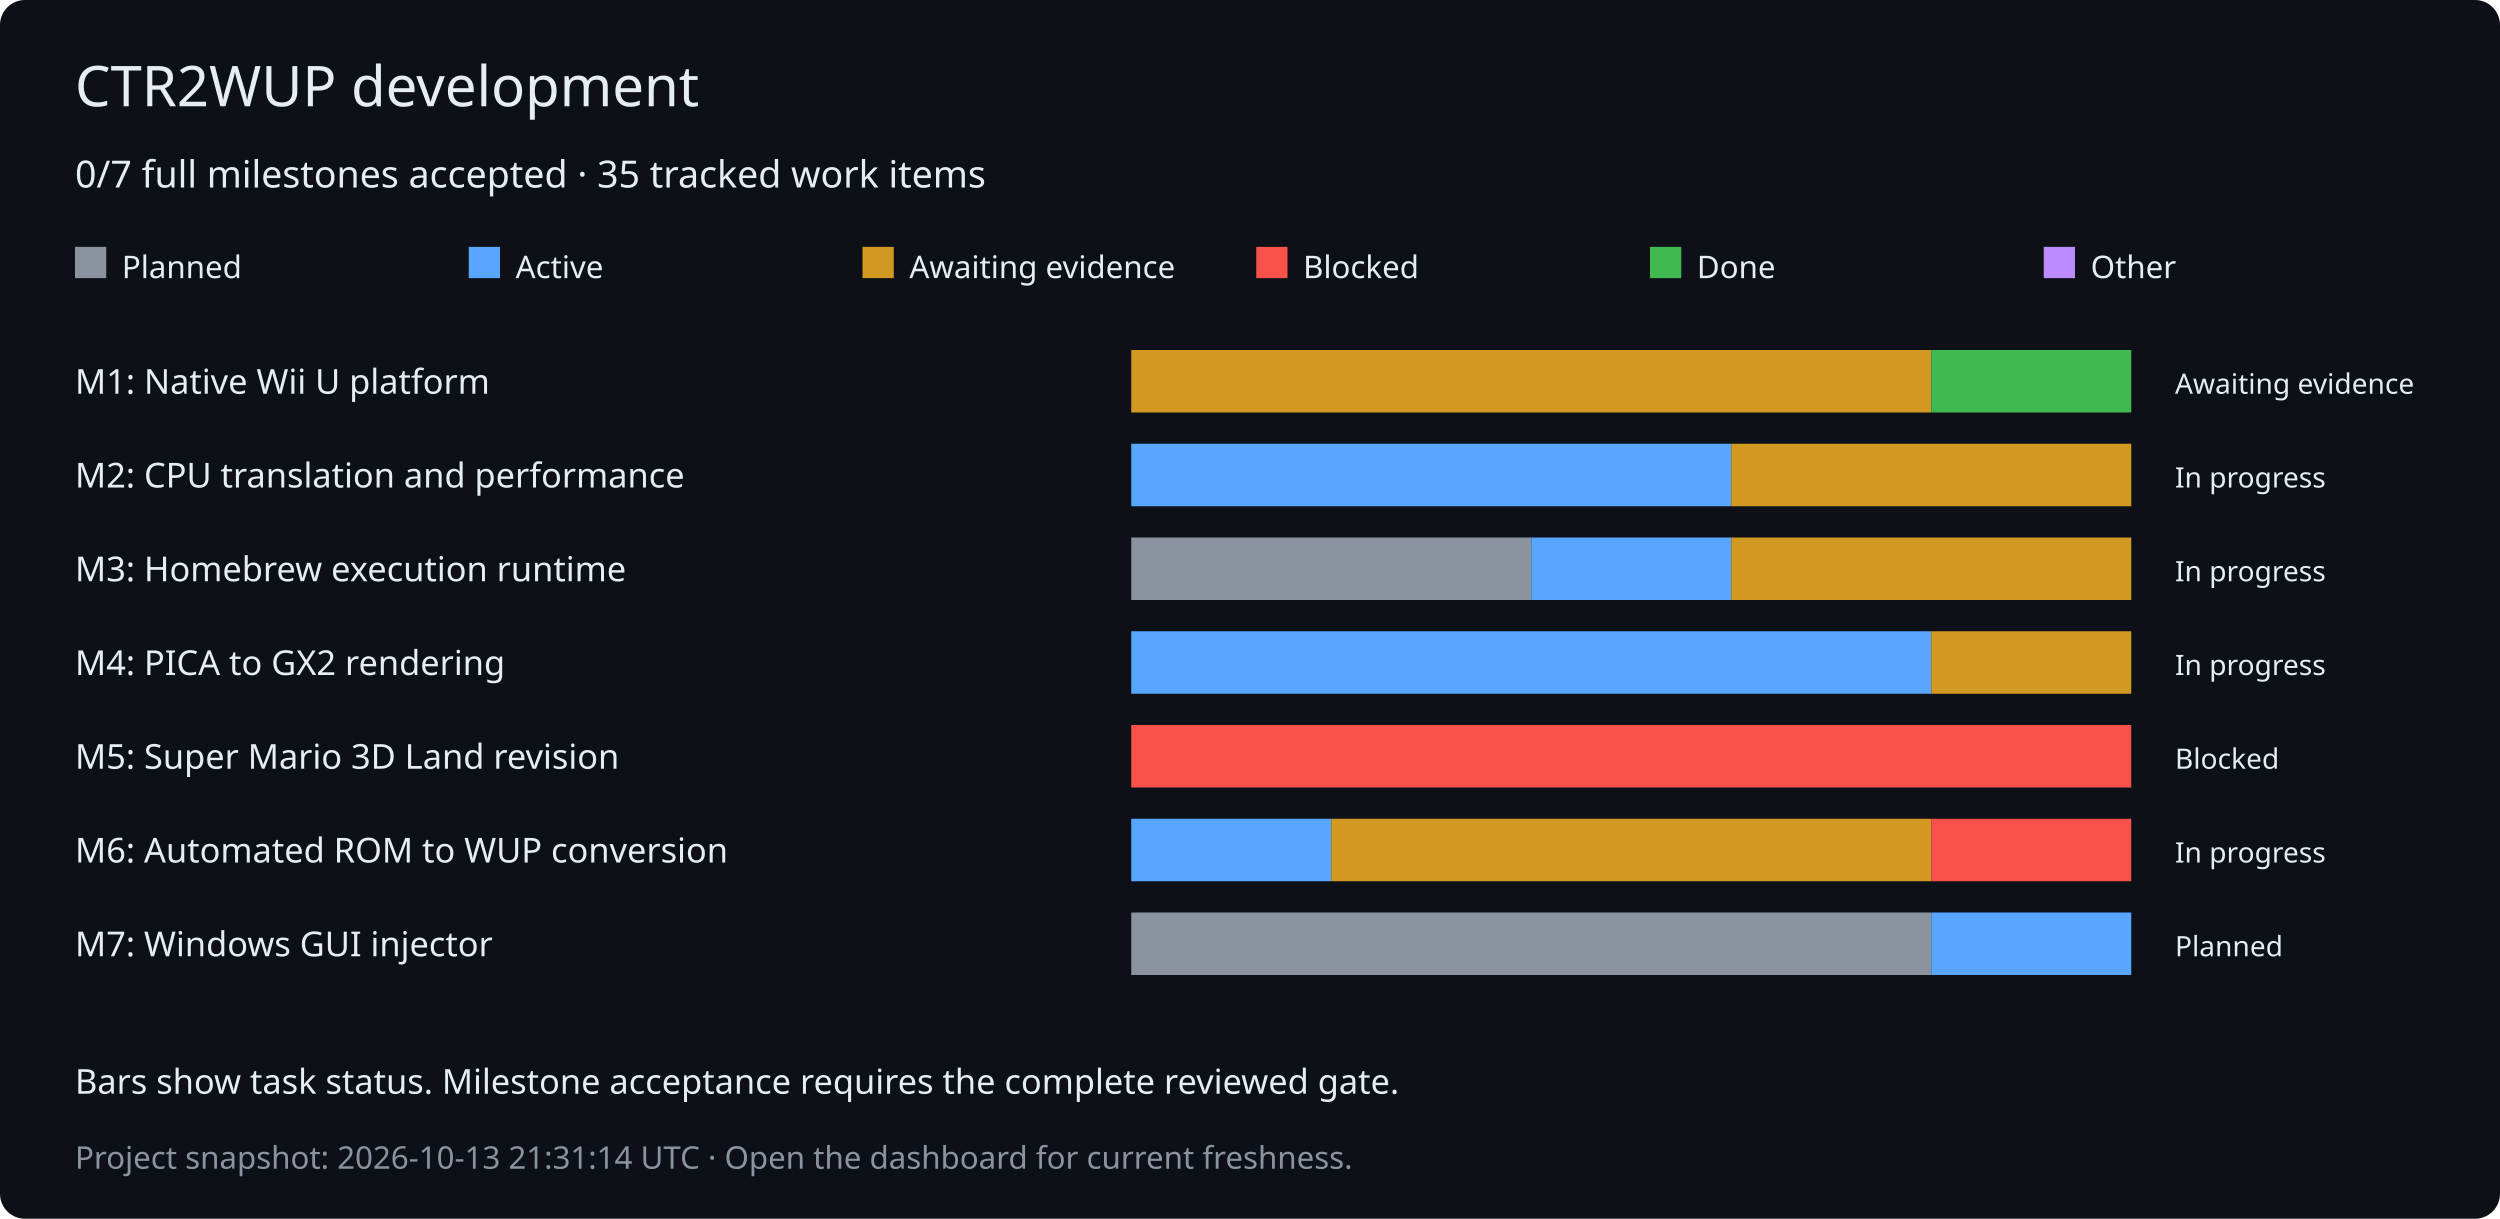
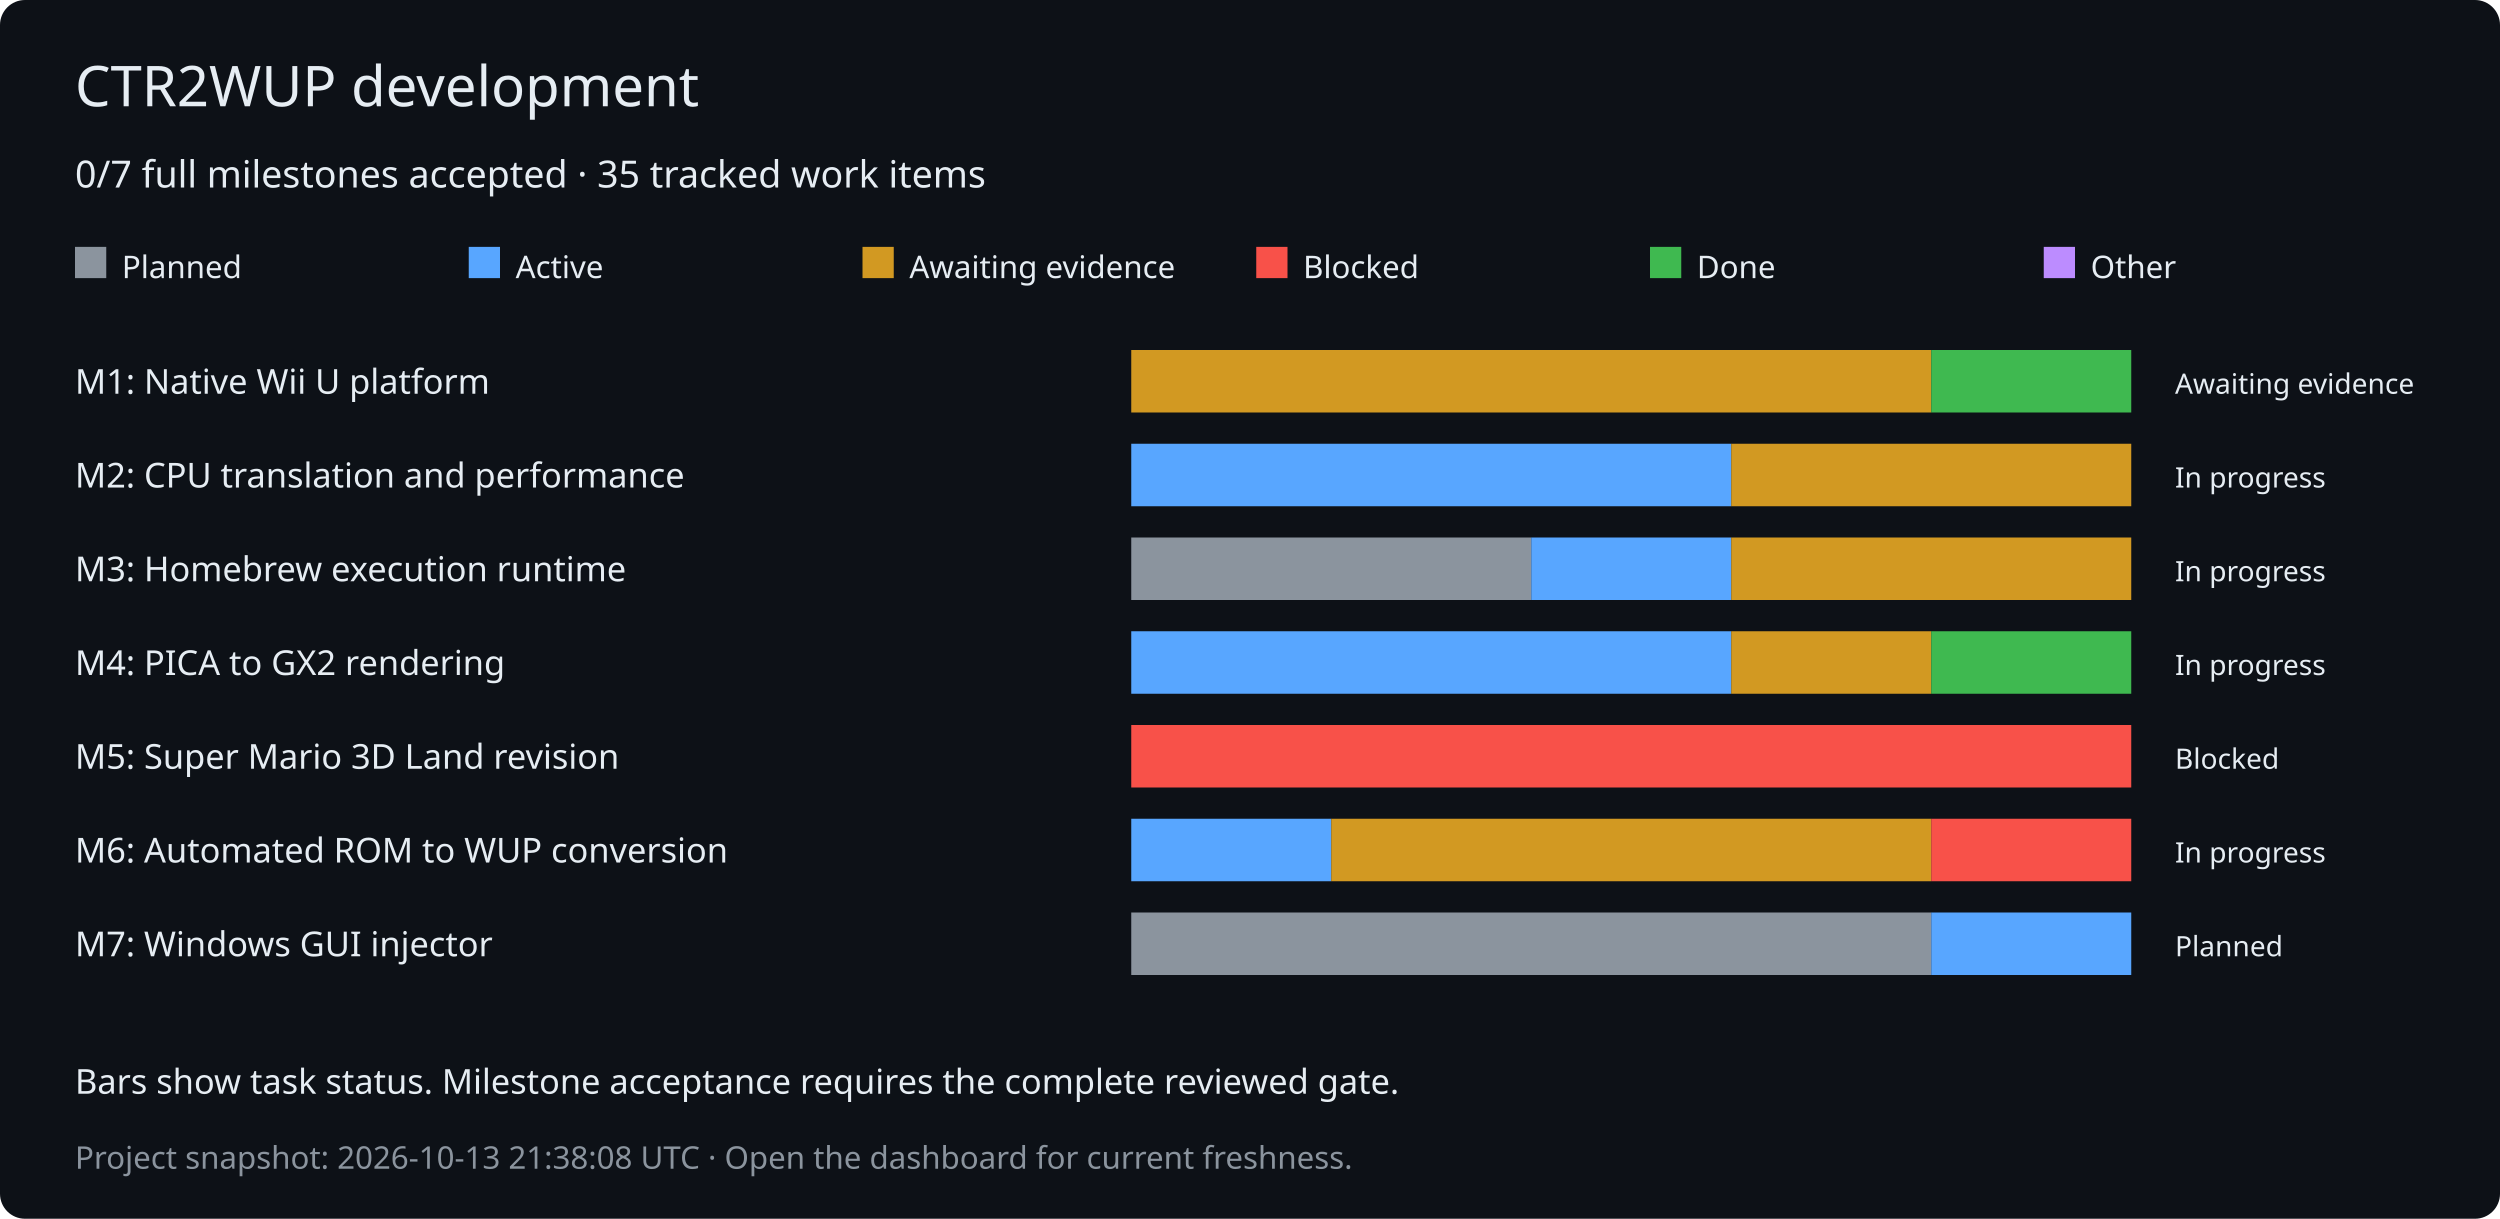
<svg xmlns="http://www.w3.org/2000/svg" width="800" height="390" viewBox="0 0 800 390" role="img" aria-labelledby="title desc">
  <rect width="800" height="390" rx="8" fill="#0d1117" />
  <g font-family="Verdana,sans-serif" fill="#e6edf3">
    <text x="24" y="34" font-size="18">CTR2WUP development</text>
    <text x="24" y="60" font-size="12">0/7 full milestones accepted · 35 tracked work items</text>
    <rect x="24" y="79" width="10" height="10" fill="#8b949e" />
    <text x="39" y="89" font-size="10">Planned</text>
    <rect x="150" y="79" width="10" height="10" fill="#58a6ff" />
    <text x="165" y="89" font-size="10">Active</text>
    <rect x="276" y="79" width="10" height="10" fill="#d29922" />
    <text x="291" y="89" font-size="10">Awaiting evidence</text>
    <rect x="402" y="79" width="10" height="10" fill="#f85149" />
    <text x="417" y="89" font-size="10">Blocked</text>
    <rect x="528" y="79" width="10" height="10" fill="#3fb950" />
    <text x="543" y="89" font-size="10">Done</text>
    <rect x="654" y="79" width="10" height="10" fill="#bc8cff" />
    <text x="669" y="89" font-size="10">Other</text>
    <text x="24" y="126" font-size="11">M1: Native Wii U platform</text>
    <rect x="362" y="112" width="256" height="20" fill="#d29922" />
    <rect x="618" y="112" width="64" height="20" fill="#3fb950" />
    <text x="696" y="126" font-size="9">Awaiting evidence</text>
    <text x="24" y="156" font-size="11">M2: CPU translation and performance</text>
    <rect x="362" y="142" width="192" height="20" fill="#58a6ff" />
    <rect x="554" y="142" width="128" height="20" fill="#d29922" />
    <text x="696" y="156" font-size="9">In progress</text>
    <text x="24" y="186" font-size="11">M3: Homebrew execution runtime</text>
    <rect x="362" y="172" width="128" height="20" fill="#8b949e" />
    <rect x="490" y="172" width="64" height="20" fill="#58a6ff" />
    <rect x="554" y="172" width="128" height="20" fill="#d29922" />
    <text x="696" y="186" font-size="9">In progress</text>
    <text x="24" y="216" font-size="11">M4: PICA to GX2 rendering</text>
-     <rect x="362" y="202" width="256" height="20" fill="#58a6ff" />
-     <rect x="618" y="202" width="64" height="20" fill="#d29922" />
+     <rect x="362" y="202" width="192" height="20" fill="#58a6ff" />
+     <rect x="554" y="202" width="64" height="20" fill="#d29922" />
+     <rect x="618" y="202" width="64" height="20" fill="#3fb950" />
    <text x="696" y="216" font-size="9">In progress</text>
    <text x="24" y="246" font-size="11">M5: Super Mario 3D Land revision</text>
    <rect x="362" y="232" width="320" height="20" fill="#f85149" />
    <text x="696" y="246" font-size="9">Blocked</text>
    <text x="24" y="276" font-size="11">M6: Automated ROM to WUP conversion</text>
    <rect x="362" y="262" width="64" height="20" fill="#58a6ff" />
    <rect x="426" y="262" width="192" height="20" fill="#d29922" />
    <rect x="618" y="262" width="64" height="20" fill="#f85149" />
    <text x="696" y="276" font-size="9">In progress</text>
    <text x="24" y="306" font-size="11">M7: Windows GUI injector</text>
    <rect x="362" y="292" width="256" height="20" fill="#8b949e" />
    <rect x="618" y="292" width="64" height="20" fill="#58a6ff" />
    <text x="696" y="306" font-size="9">Planned</text>
    <text x="24" y="350" font-size="11">Bars show task status. Milestone acceptance requires the complete reviewed gate.</text>
-     <text x="24" y="374" font-size="10" fill="#8b949e">Project snapshot: 2026-10-13 21:31:14 UTC · Open the dashboard for current freshness.</text>
+     <text x="24" y="374" font-size="10" fill="#8b949e">Project snapshot: 2026-10-13 21:38:08 UTC · Open the dashboard for current freshness.</text>
  </g>
</svg>
